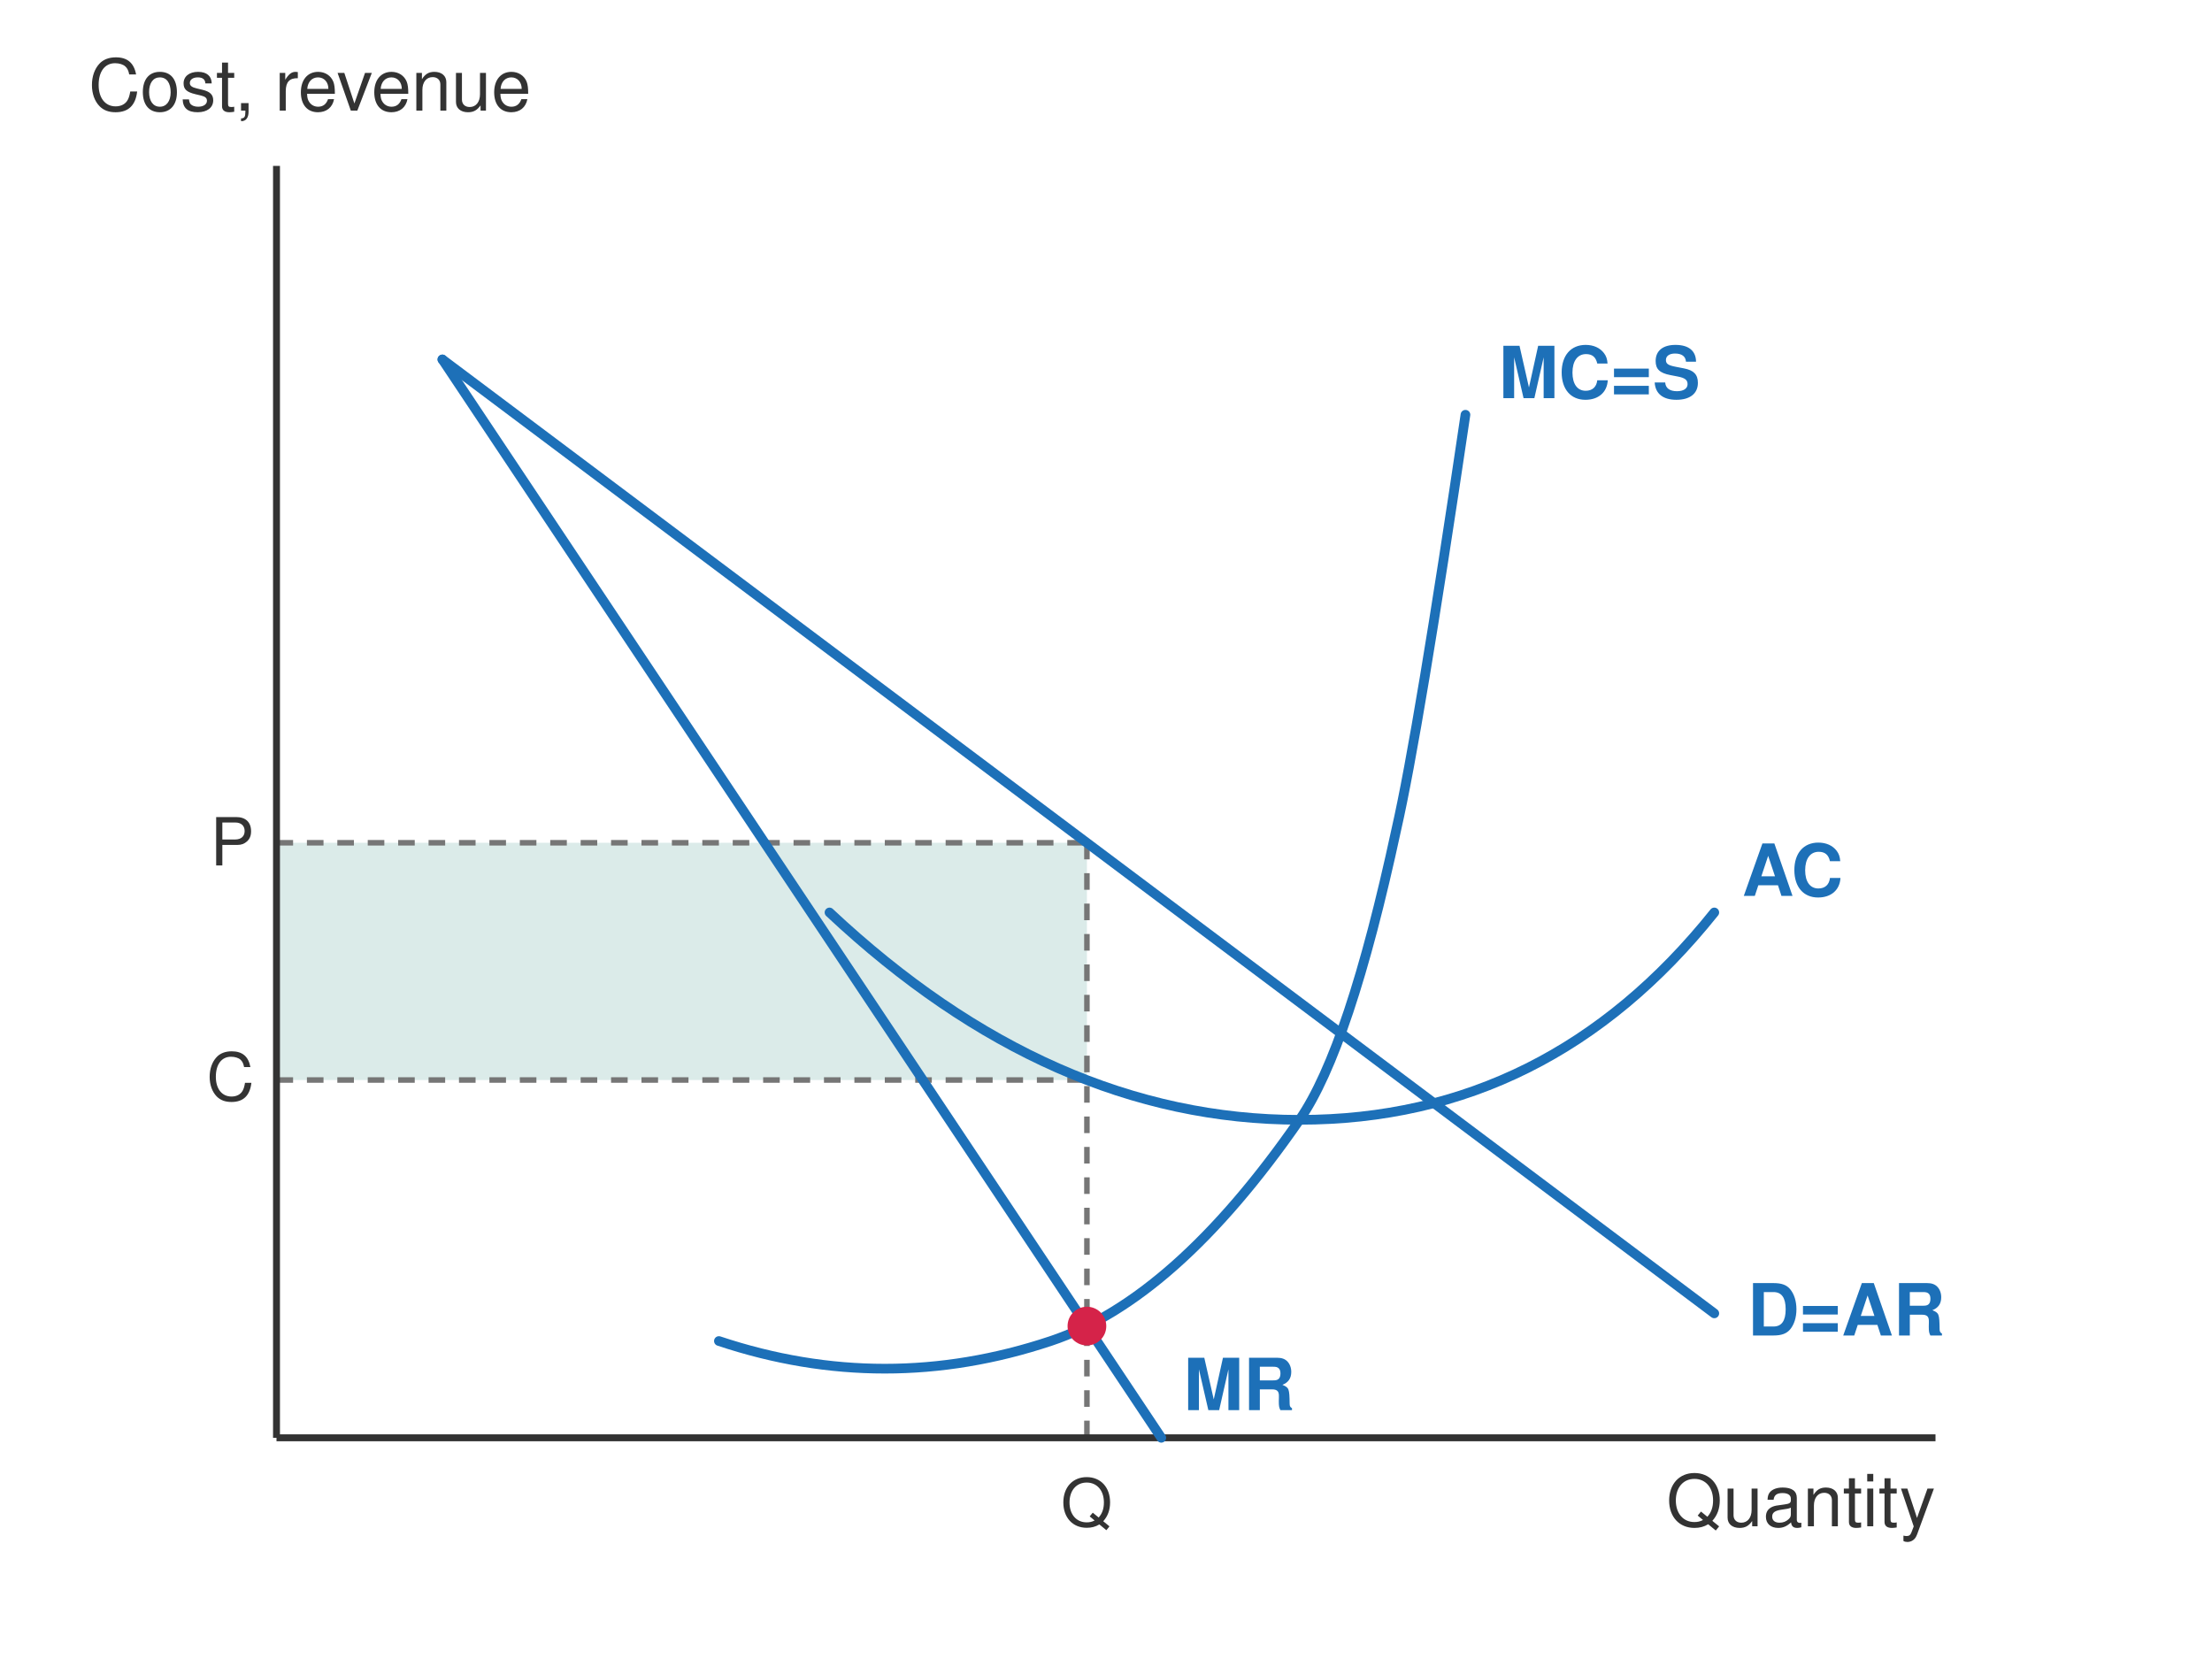
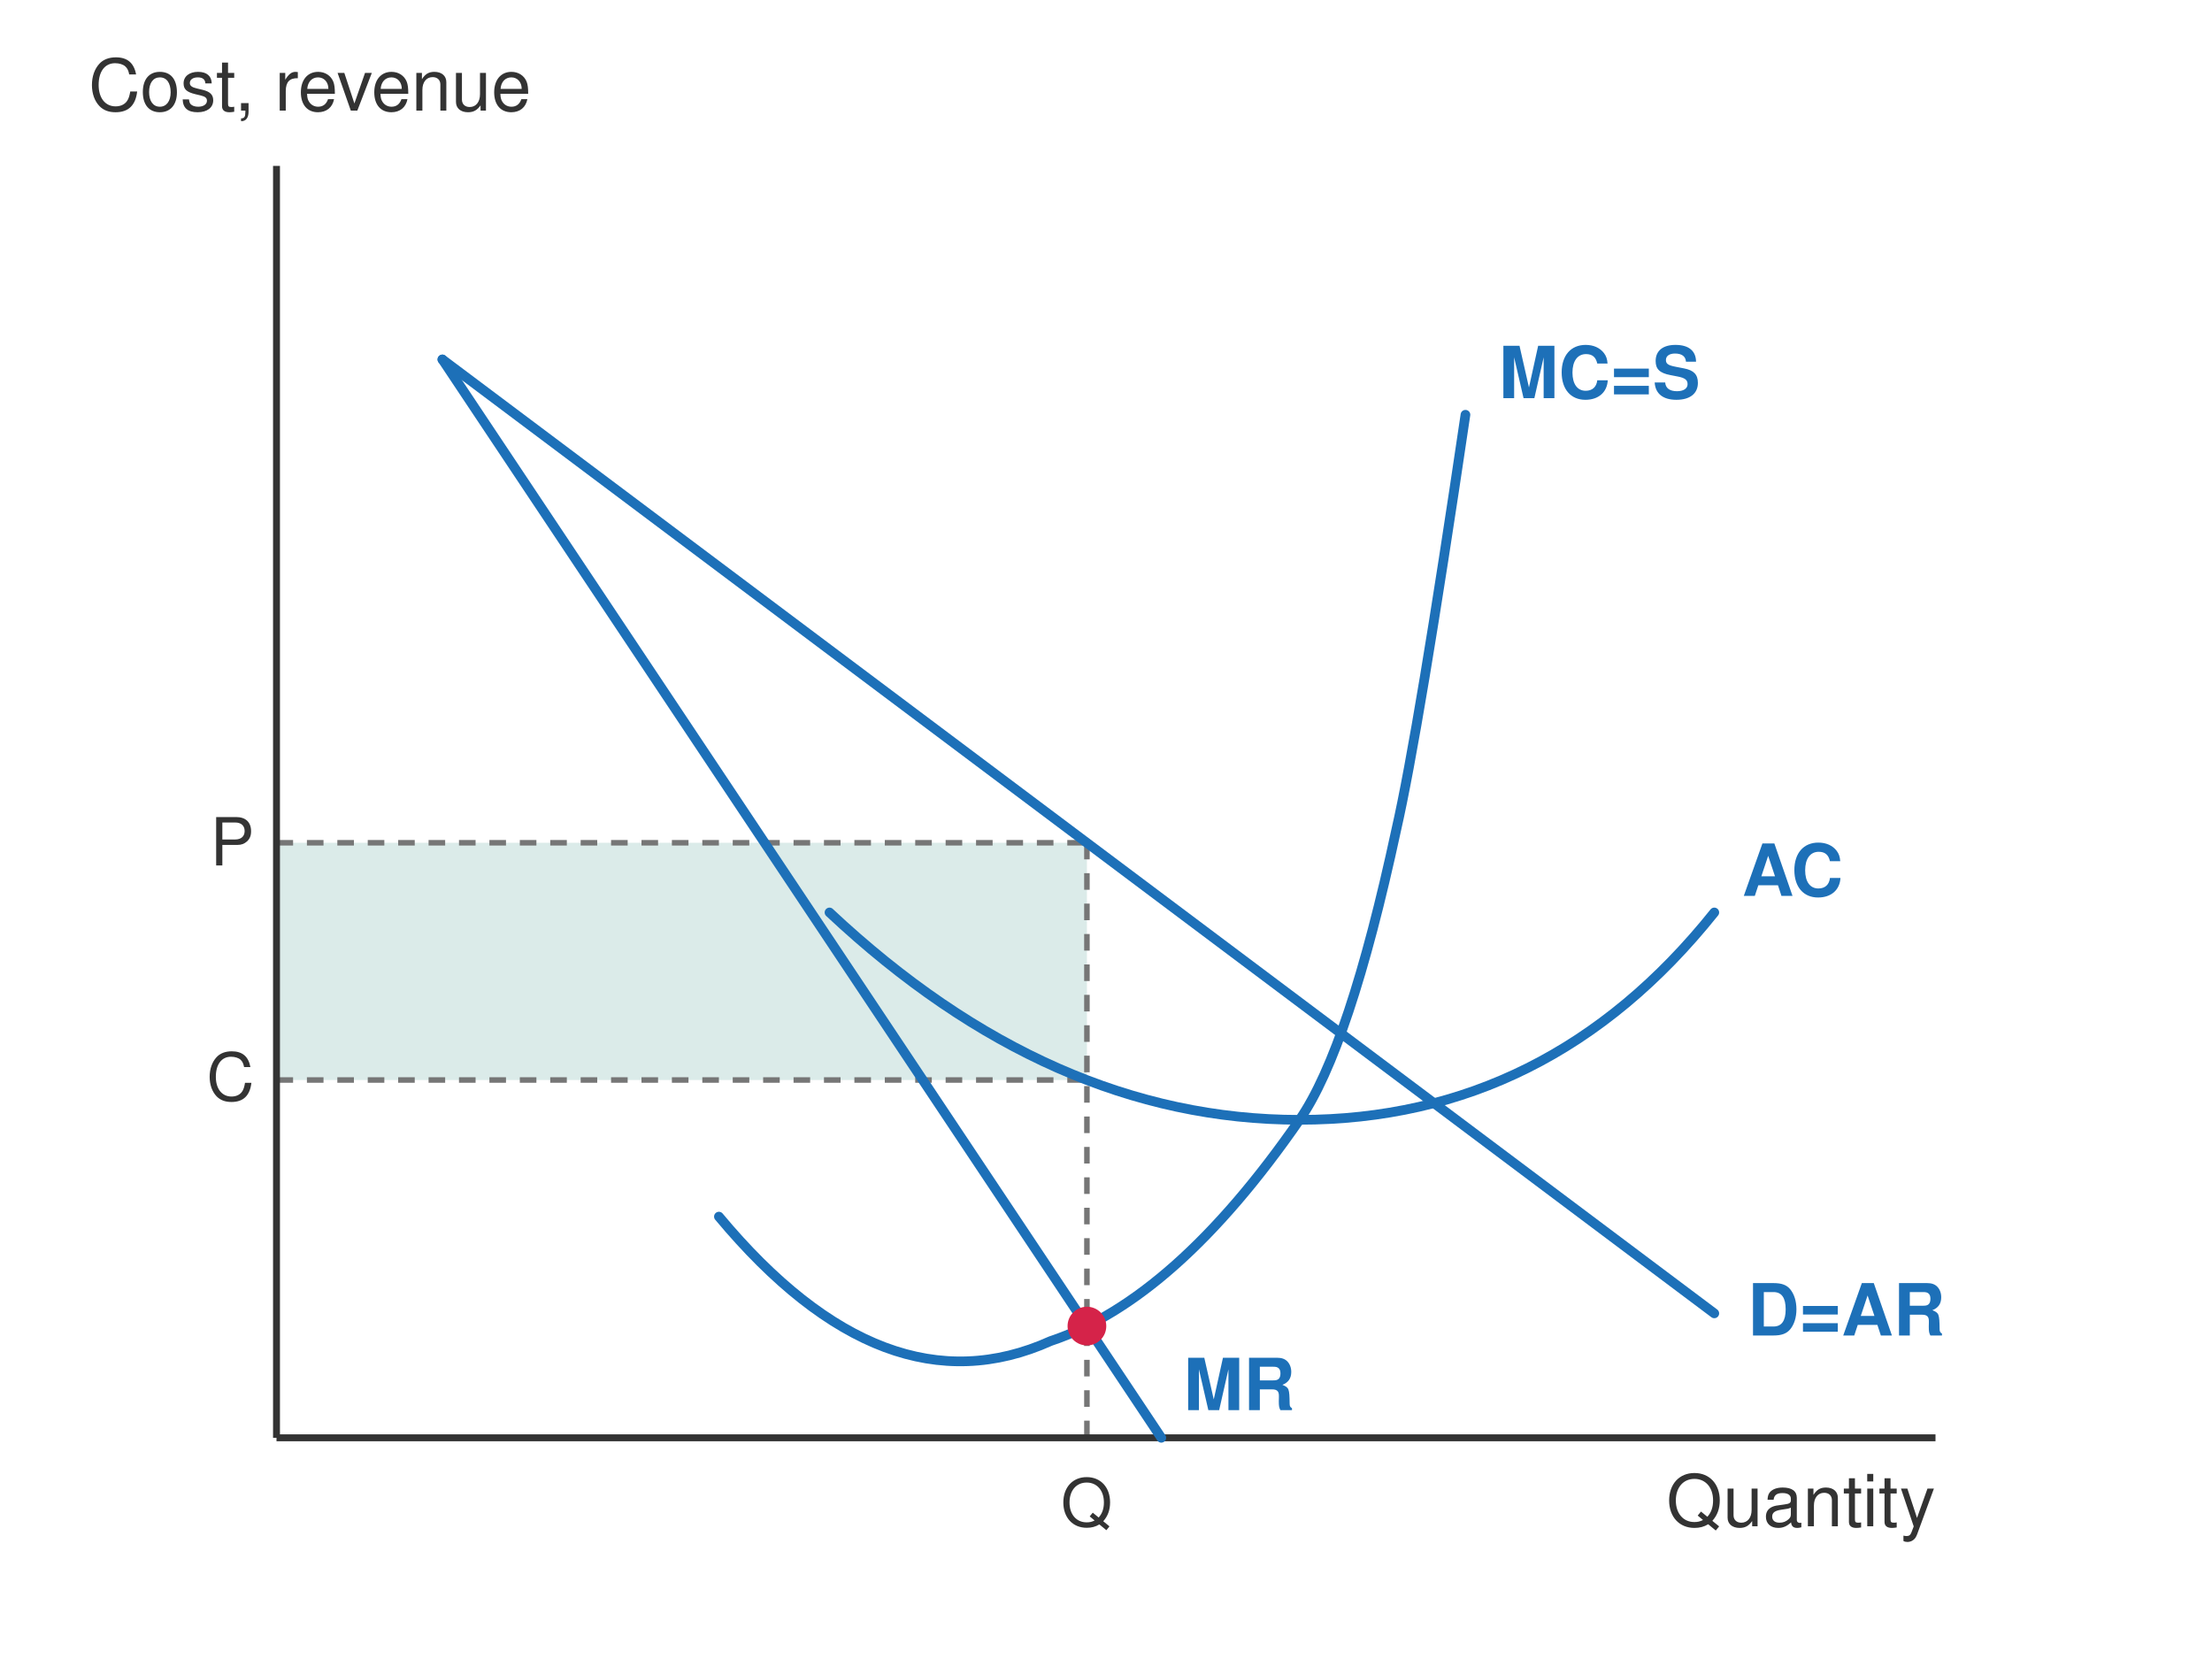
<svg xmlns="http://www.w3.org/2000/svg" viewBox="0 0 800 600" role="img" aria-labelledby="t d" font-family="Helvetica Neue, Helvetica, Arial, sans-serif">
  <rect x="100" y="304.8" width="293.1" height="85.8" fill="#0f7b6c" fill-opacity="0.15" />
  <line x1="100" y1="304.8" x2="393.1" y2="304.8" stroke="#767676" stroke-width="2" stroke-dasharray="6 5" />
  <line x1="100" y1="390.6" x2="393.1" y2="390.6" stroke="#767676" stroke-width="2" stroke-dasharray="6 5" />
  <line x1="393.1" y1="304.8" x2="393.1" y2="520" stroke="#767676" stroke-width="2" stroke-dasharray="6 5" />
  <line x1="100" y1="60" x2="100" y2="520" stroke="#333333" stroke-width="2.5" />
  <line x1="100" y1="520" x2="700" y2="520" stroke="#333333" stroke-width="2.5" />
  <text x="32" y="40" font-size="26" fill="#333333">Cost, revenue</text>
  <text x="700" y="552" font-size="26" fill="#333333" text-anchor="end">Quantity</text>
  <line x1="160" y1="130" x2="620" y2="475" stroke="#1d70b8" stroke-width="3.5" stroke-linecap="round" />
  <line x1="160" y1="130" x2="420" y2="520" stroke="#1d70b8" stroke-width="3.5" stroke-linecap="round" />
-   <path d="M 260,485 Q 320,505 380,485 Q 425,470 470,405 Q 488,379 505,300 Q 513,265 530,150" fill="none" stroke="#1d70b8" stroke-width="3.5" stroke-linecap="round" />
+   <path d="M 260,440 Q 320,512 380,485 Q 425,470 470,405 Q 488,379 505,300 Q 513,265 530,150" fill="none" stroke="#1d70b8" stroke-width="3.5" stroke-linecap="round" />
  <path d="M 300,330 Q 380,405 470,405 Q 560,405 620,330" fill="none" stroke="#1d70b8" stroke-width="3.5" stroke-linecap="round" />
  <circle cx="393.1" cy="479.6" r="7" fill="#d52349" />
  <text x="542" y="144" font-size="26" font-weight="700" fill="#1d70b8">MC=S</text>
  <text x="630" y="324" font-size="26" font-weight="700" fill="#1d70b8">AC</text>
  <text x="632" y="483" font-size="26" font-weight="700" fill="#1d70b8">D=AR</text>
  <text x="428" y="510" font-size="26" font-weight="700" fill="#1d70b8">MR</text>
  <text x="92" y="313" font-size="24" fill="#333333" text-anchor="end">P</text>
  <text x="92" y="398" font-size="24" fill="#333333" text-anchor="end">C</text>
  <text x="393" y="552" font-size="24" fill="#333333" text-anchor="middle">Q</text>
</svg>
